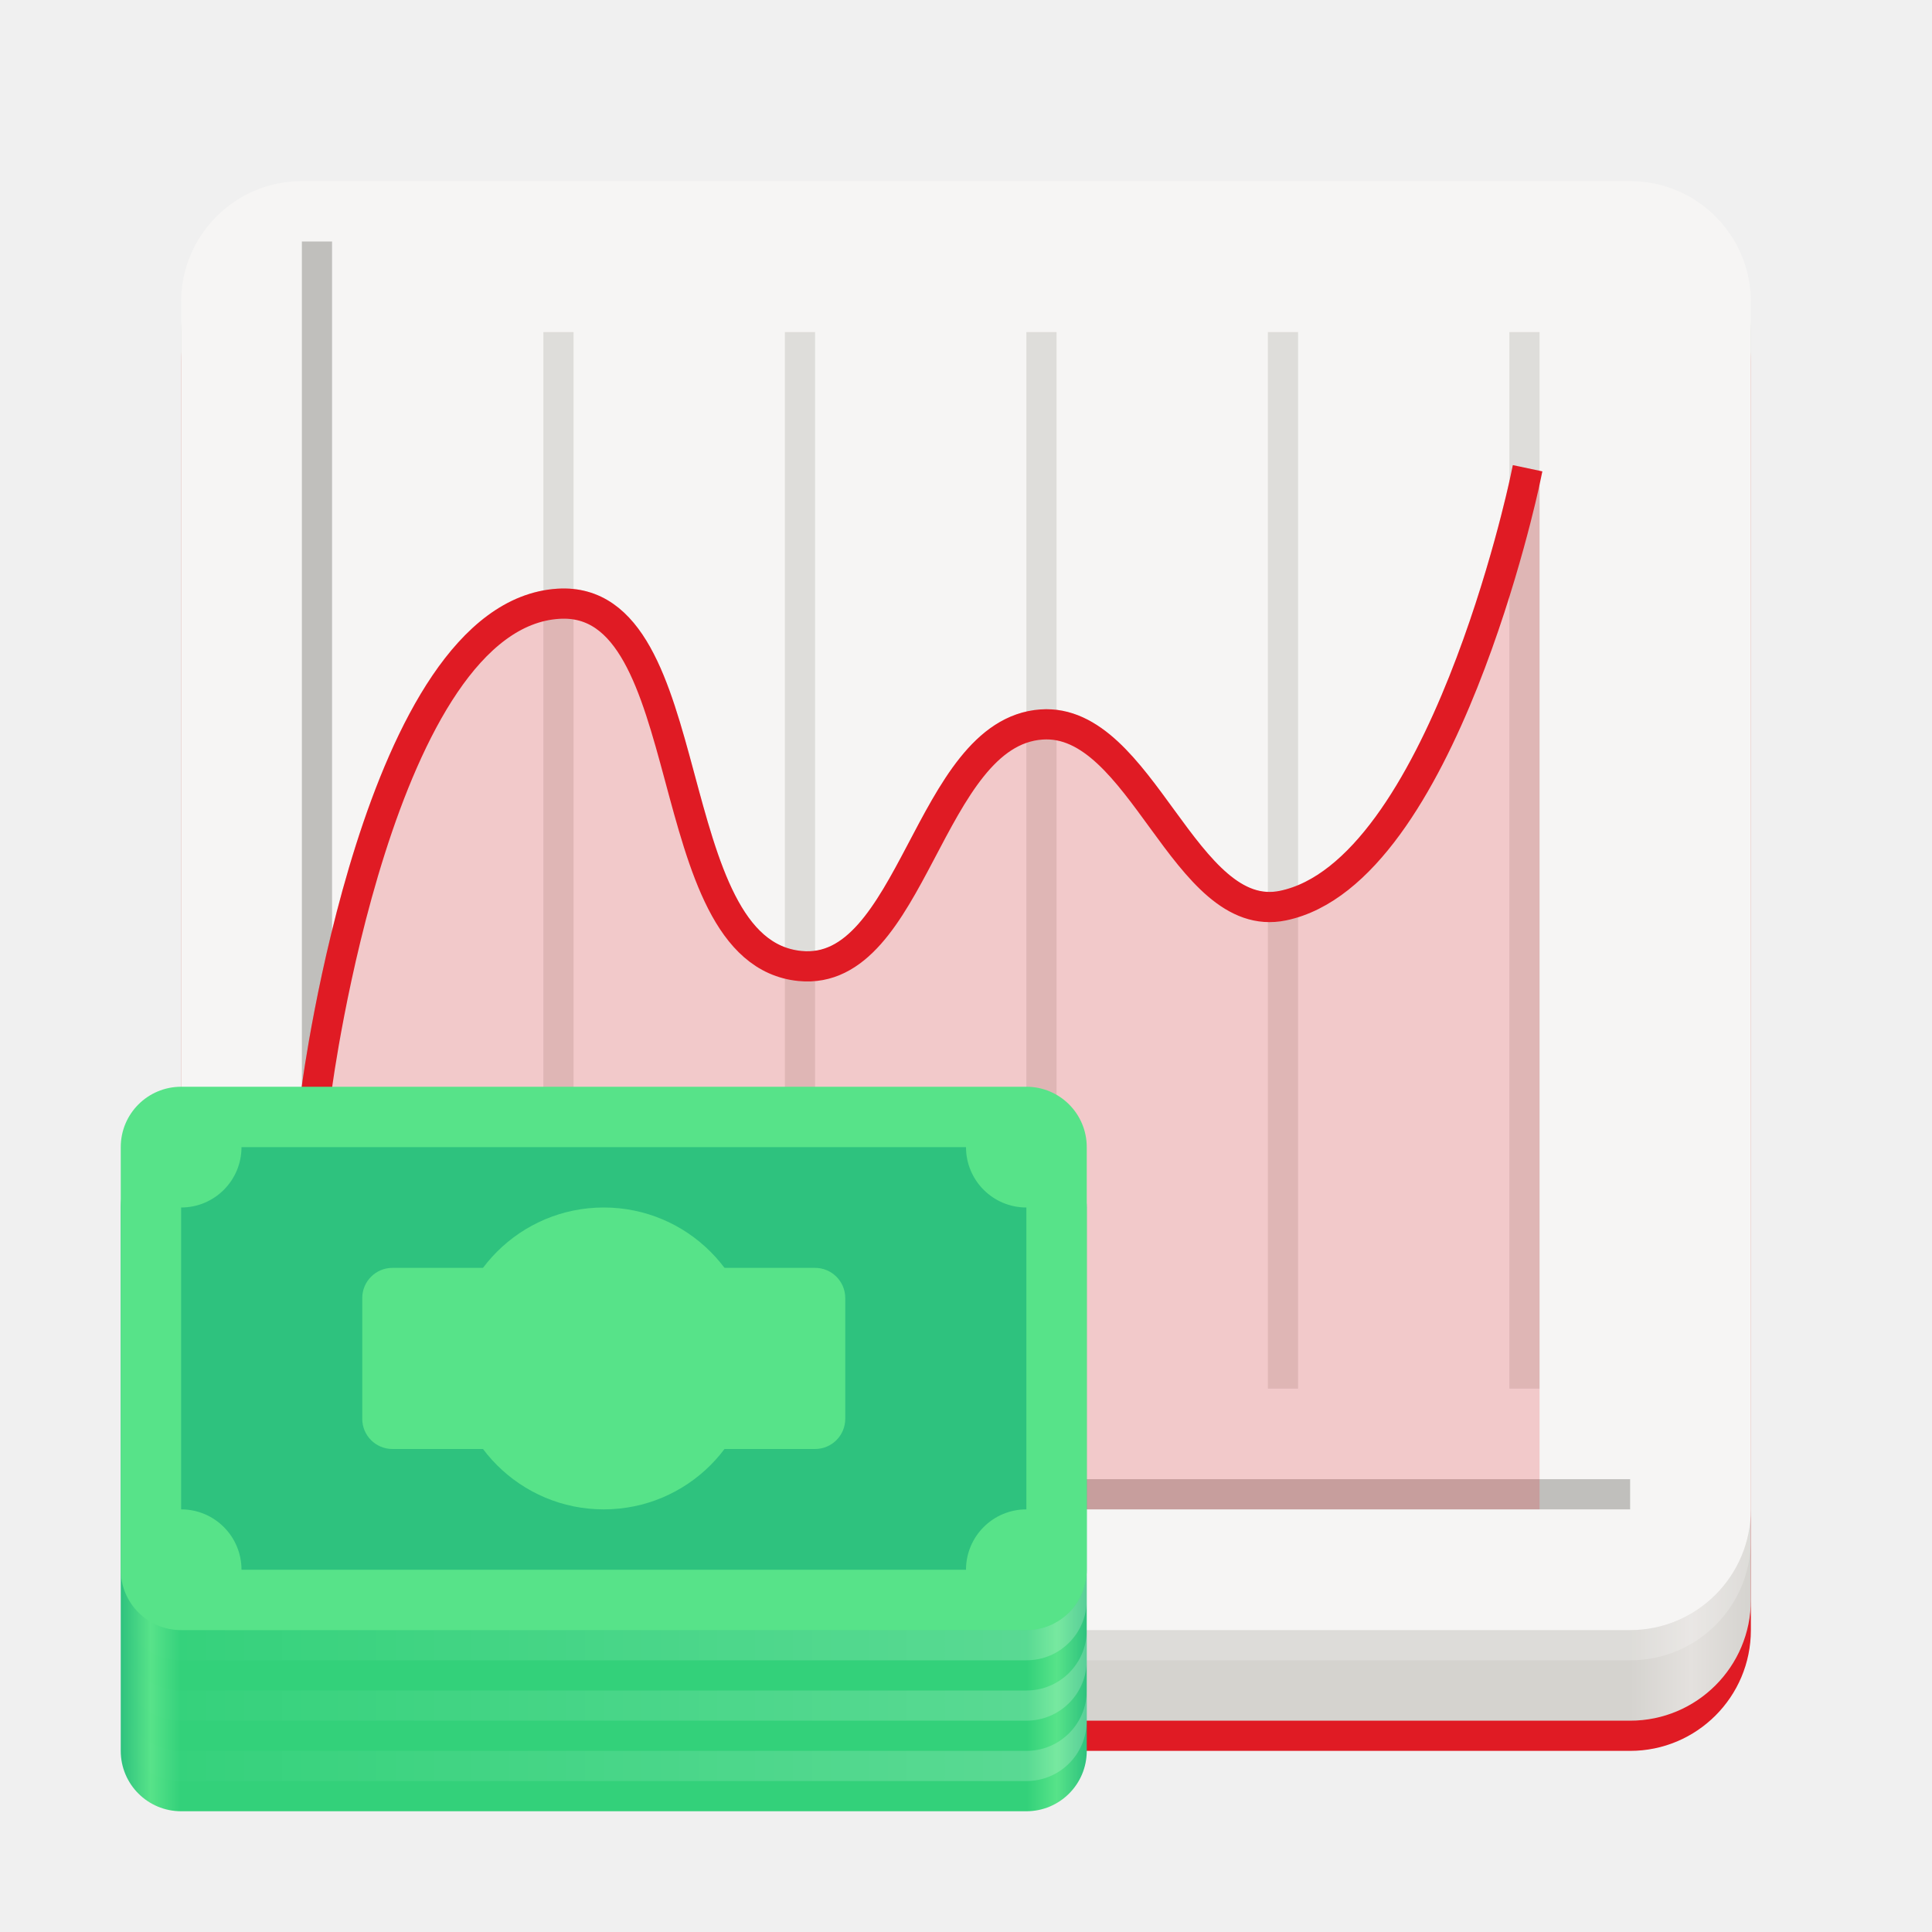
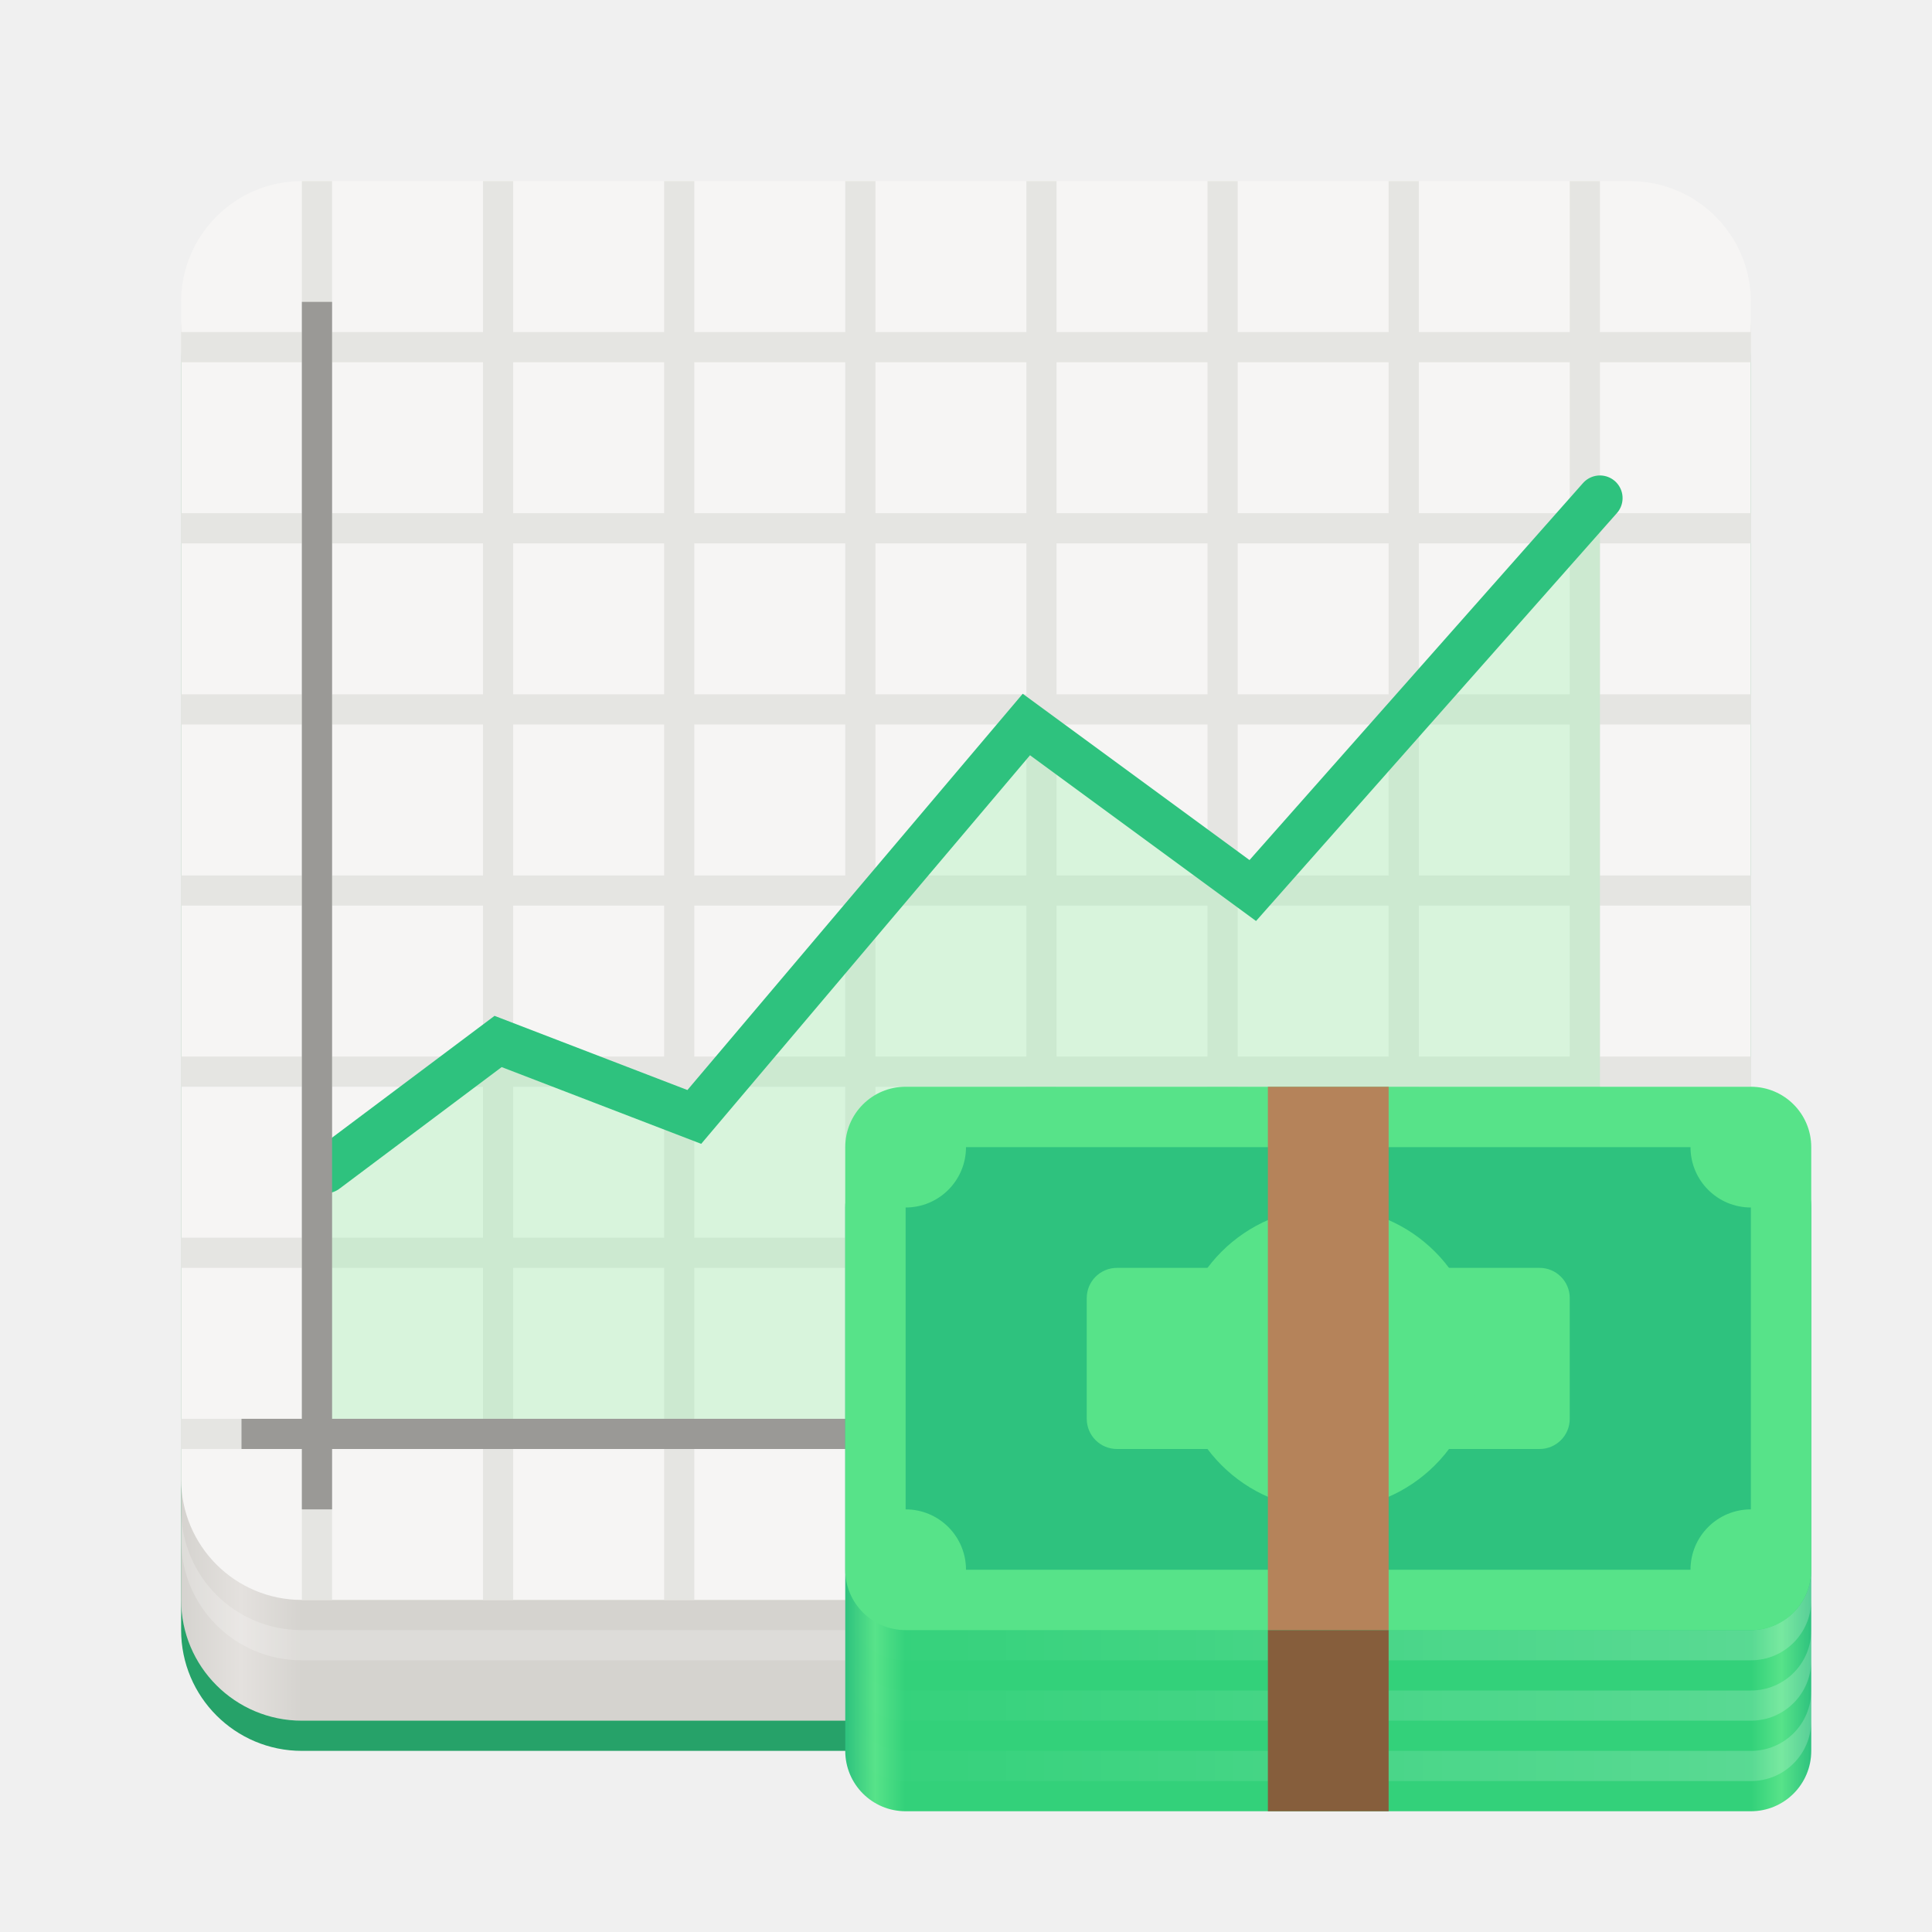
<svg xmlns="http://www.w3.org/2000/svg" height="128px" viewBox="0 0 128 128" width="128px">
  <linearGradient id="a" gradientUnits="userSpaceOnUse" x1="12" x2="116" y1="114" y2="114">
    <stop offset="0" stop-color="#d5d3cf" />
    <stop offset="0.038" stop-color="#e4e1de" />
    <stop offset="0.077" stop-color="#d5d3cf" />
    <stop offset="0.923" stop-color="#d5d3cf" />
    <stop offset="0.962" stop-color="#e4e1de" />
    <stop offset="1" stop-color="#d5d3cf" />
  </linearGradient>
  <filter id="b" height="100%" width="100%" x="0%" y="0%">
    <feColorMatrix in="SourceGraphic" type="matrix" values="0 0 0 0 1 0 0 0 0 1 0 0 0 0 1 0 0 0 1 0" />
  </filter>
  <mask id="c">
    <g filter="url(#b)">
      <rect fill-opacity="0.2" height="128" width="128" />
    </g>
  </mask>
  <clipPath id="d">
    <rect height="152" width="192" />
  </clipPath>
  <mask id="e">
    <g filter="url(#b)">
-       <rect fill-opacity="0.2" height="128" width="128" />
+       <rect fill-opacity="0.3" height="128" width="128" />
    </g>
  </mask>
  <clipPath id="f">
    <rect height="152" width="192" />
  </clipPath>
-   <linearGradient id="g" gradientUnits="userSpaceOnUse" x1="8" x2="72" y1="120" y2="120">
+   <linearGradient id="g" gradientUnits="userSpaceOnUse" x1="56" x2="120" y1="120" y2="120">
    <stop offset="0" stop-color="#2ec27e" />
    <stop offset="0.031" stop-color="#57e389" />
    <stop offset="0.062" stop-color="#33d17a" />
    <stop offset="0.938" stop-color="#33d17a" />
    <stop offset="0.969" stop-color="#57e389" />
    <stop offset="1" stop-color="#2ec27e" />
  </linearGradient>
-   <linearGradient id="h" gradientUnits="userSpaceOnUse" x1="8" x2="72" y1="111" y2="111">
+   <linearGradient id="h" gradientUnits="userSpaceOnUse" x1="56" x2="120" y1="111" y2="111">
    <stop offset="0" stop-color="#ffffff" stop-opacity="0" />
    <stop offset="1" stop-color="#ffffff" stop-opacity="0.2" />
  </linearGradient>
-   <path d="m 20 16 h 88 c 4.418 0 8 3.582 8 8 v 84 c 0 4.418 -3.582 8 -8 8 h -88 c -4.418 0 -8 -3.582 -8 -8 v -84 c 0 -4.418 3.582 -8 8 -8 z m 0 0" fill="#e01b24" />
+   <path d="m 20 16 h 88 c 4.418 0 8 3.582 8 8 v 84 c 0 4.418 -3.582 8 -8 8 h -88 c -4.418 0 -8 -3.582 -8 -8 v -84 c 0 -4.418 3.582 -8 8 -8 z m 0 0" fill="#26a269" />
  <path d="m 20 14 h 88 c 4.418 0 8 3.582 8 8 v 84 c 0 4.418 -3.582 8 -8 8 h -88 c -4.418 0 -8 -3.582 -8 -8 v -84 c 0 -4.418 3.582 -8 8 -8 z m 0 0" fill="url(#a)" />
-   <path d="m 20 12 h 88 c 4.418 0 8 3.582 8 8 v 80 c 0 4.418 -3.582 8 -8 8 h -88 c -4.418 0 -8 -3.582 -8 -8 v -80 c 0 -4.418 3.582 -8 8 -8 z m 0 0" fill="#f6f5f4" />
+   <path d="m 20 12 h 88 c 4.418 0 8 3.582 8 8 v 78 c 0 4.418 -3.582 8 -8 8 h -88 c -4.418 0 -8 -3.582 -8 -8 v -78 c 0 -4.418 3.582 -8 8 -8 z m 0 0" fill="#f6f5f4" />
+   <path d="m 116 94 v 2 h -104 v -2 z m 0 0" fill="#e5e5e2" />
+   <path d="m 116 22 v 2 h -104 v -2 z m 0 0" fill="#e5e5e2" />
+   <path d="m 116 34 v 2 h -104 v -2 z m 0 0" fill="#e5e5e2" />
+   <path d="m 116 70 v 2 h -104 v -2 z m 0 0" fill="#e5e5e2" />
+   <path d="m 116 82 v 2 h -104 v -2 z m 0 0" fill="#e5e5e2" />
+   <path d="m 116 46 v 2 h -104 v -2 z m 0 0" fill="#e5e5e2" />
+   <path d="m 116 58 v 2 h -104 v -2 z m 0 0" fill="#e5e5e2" />
  <g clip-path="url(#d)" mask="url(#c)" transform="matrix(1 0 0 1 -8 -16)">
    <path d="m 20 116 v 2 c 0 4.434 3.566 8 8 8 h 88 c 4.434 0 8 -3.566 8 -8 v -2 c 0 4.434 -3.566 8 -8 8 h -88 c -4.434 0 -8 -3.566 -8 -8 z m 0 0" fill="#ffffff" />
  </g>
-   <path d="m 22 16 v 88 h -2 v -88 z m 0 0" fill="#c0bfbc" />
-   <path d="m 16 98 h 92 v 2 h -92 z m 0 0" fill="#c0bfbc" />
-   <g fill="#deddda">
-     <path d="m 36 22 h 2 v 70 h -2 z m 0 0" />
-     <path d="m 52 22 h 2 v 70 h -2 z m 0 0" />
-     <path d="m 68 22 h 2 v 70 h -2 z m 0 0" />
-     <path d="m 84 22 h 2 v 70 h -2 z m 0 0" />
-     <path d="m 100 22 h 2 v 70 h -2 z m 0 0" />
+   <g fill="#e5e5e2">
+     <path d="m 20 12 h 2 v 94 h -2 z m 0 0" />
+     <path d="m 32 12 h 2 v 94 h -2 z m 0 0" />
+     <path d="m 44 12 h 2 v 94 h -2 z m 0 0" />
+     <path d="m 80 12 h 2 v 94 h -2 z m 0 0" />
+     <path d="m 104 12 h 2 v 94 h -2 z m 0 0" />
+     <path d="m 92 12 h 2 v 94 h -2 z m 0 0" />
+     <path d="m 56 12 h 2 v 94 h -2 z m 0 0" />
+     <path d="m 68 12 h 2 v 94 h -2 z m 0 0" />
  </g>
  <g clip-path="url(#f)" mask="url(#e)" transform="matrix(1 0 0 1 -8 -16)">
-     <path d="m 108.02 47.793 s -1.355 6.387 -4 13.02 c -1.324 3.316 -2.973 6.684 -4.887 9.301 c -1.914 2.621 -4.07 4.441 -6.336 4.906 c -1.285 0.27 -2.312 -0.168 -3.465 -1.152 c -1.156 -0.984 -2.305 -2.516 -3.477 -4.129 c -1.176 -1.609 -2.375 -3.293 -3.785 -4.605 c -1.414 -1.312 -3.129 -2.273 -5.141 -2.133 c -2.234 0.16 -3.969 1.504 -5.328 3.207 c -1.359 1.699 -2.434 3.797 -3.492 5.805 c -1.059 2.012 -2.105 3.926 -3.246 5.215 c -1.145 1.285 -2.246 1.93 -3.766 1.777 c -1.98 -0.195 -3.273 -1.504 -4.395 -3.691 c -1.121 -2.191 -1.922 -5.172 -2.727 -8.152 c -0.805 -2.98 -1.602 -5.961 -2.902 -8.285 c -0.648 -1.16 -1.434 -2.164 -2.453 -2.875 c -1.02 -0.711 -2.281 -1.086 -3.684 -1 c -3.406 0.215 -6.141 2.586 -8.289 5.75 c -2.145 3.168 -3.793 7.219 -5.066 11.227 c -2.543 8.012 -3.574 15.891 -3.574 15.891 l -0.008 0.07 v 28.062 h 82 v -68 z m 0 0" fill="#e01b24" />
+     <path d="m 29 94 l 12 -9 l 13 5 l 22 -26 l 15 11 l 23 -26 v 61 h -85 z m 0 0" fill="#8ff0a4" />
  </g>
-   <path d="m 101 32 s -5.473 25.82 -16 28 c -6.527 1.352 -9.352 -12.473 -16 -12 c -7.523 0.535 -8.496 16.742 -16 16 c -9.566 -0.949 -6.402 -24.598 -16 -24 c -11.902 0.742 -16 32 -16 32" fill="none" stroke="#e01b24" stroke-linecap="square" stroke-width="2" />
-   <path d="m 12 76 h 56 c 2.211 0 4 1.789 4 4 v 36 c 0 2.211 -1.789 4 -4 4 h -56 c -2.211 0 -4 -1.789 -4 -4 v -36 c 0 -2.211 1.789 -4 4 -4 z m 0 0" fill="url(#g)" />
-   <path d="m 12 72 h 56 c 2.211 0 4 1.789 4 4 v 28 c 0 2.211 -1.789 4 -4 4 h -56 c -2.211 0 -4 -1.789 -4 -4 v -28 c 0 -2.211 1.789 -4 4 -4 z m 0 0" fill="#57e389" />
-   <path d="m 16 76 c 0 2.211 -1.789 4 -4 4 v 20 c 2.211 0 4 1.789 4 4 h 48 c 0 -2.211 1.789 -4 4 -4 v -20 c -2.211 0 -4 -1.789 -4 -4 z m 0 0" fill="#2ec27e" />
-   <path d="m 26 84 h 28 c 1.105 0 2 0.895 2 2 v 8 c 0 1.105 -0.895 2 -2 2 h -28 c -1.105 0 -2 -0.895 -2 -2 v -8 c 0 -1.105 0.895 -2 2 -2 z m 0 0" fill="#57e389" />
-   <path d="m 50 90 c 0 5.523 -4.477 10 -10 10 s -10 -4.477 -10 -10 s 4.477 -10 10 -10 s 10 4.477 10 10 z m 0 0" fill="#57e389" />
-   <path d="m 8 104 v 2 c 0 2.215 1.785 4 4 4 h 56 c 2.215 0 4 -1.785 4 -4 v -2 c 0 2.215 -1.785 4 -4 4 h -56 c -2.215 0 -4 -1.785 -4 -4 z m 0 0" fill="url(#h)" />
-   <path d="m 8 108 v 2 c 0 2.215 1.785 4 4 4 h 56 c 2.215 0 4 -1.785 4 -4 v -2 c 0 2.215 -1.785 4 -4 4 h -56 c -2.215 0 -4 -1.785 -4 -4 z m 0 0" fill="url(#h)" />
-   <path d="m 8 112 v 2 c 0 2.215 1.785 4 4 4 h 56 c 2.215 0 4 -1.785 4 -4 v -2 c 0 2.215 -1.785 4 -4 4 h -56 c -2.215 0 -4 -1.785 -4 -4 z m 0 0" fill="url(#h)" />
+   <path d="m 21.59 77.555 l 11.41 -8.555 l 13 5 l 22 -26 l 15 11 l 23 -26" fill="none" stroke="#2ec27e" stroke-linecap="round" stroke-width="3" />
+   <path d="m 22 20 v 80 h -2 v -80 z m 0 0" fill="#9a9996" />
+   <path d="m 16 94 h 92 v 2 h -92 z m 0 0" fill="#9a9996" />
+   <path d="m 60 76 h 56 c 2.211 0 4 1.789 4 4 v 36 c 0 2.211 -1.789 4 -4 4 h -56 c -2.211 0 -4 -1.789 -4 -4 v -36 c 0 -2.211 1.789 -4 4 -4 z m 0 0" fill="url(#g)" />
+   <path d="m 56 104 v 2 c 0 2.215 1.785 4 4 4 h 56 c 2.215 0 4 -1.785 4 -4 v -2 c 0 2.215 -1.785 4 -4 4 h -56 c -2.215 0 -4 -1.785 -4 -4 z m 0 0" fill="url(#h)" />
+   <path d="m 56 108 v 2 c 0 2.215 1.785 4 4 4 h 56 c 2.215 0 4 -1.785 4 -4 v -2 c 0 2.215 -1.785 4 -4 4 h -56 c -2.215 0 -4 -1.785 -4 -4 z m 0 0" fill="url(#h)" />
+   <path d="m 56 112 v 2 c 0 2.215 1.785 4 4 4 h 56 c 2.215 0 4 -1.785 4 -4 v -2 c 0 2.215 -1.785 4 -4 4 h -56 c -2.215 0 -4 -1.785 -4 -4 z m 0 0" fill="url(#h)" />
+   <path d="m 60 72 h 56 c 2.211 0 4 1.789 4 4 v 28 c 0 2.211 -1.789 4 -4 4 h -56 c -2.211 0 -4 -1.789 -4 -4 v -28 c 0 -2.211 1.789 -4 4 -4 z m 0 0" fill="#57e389" />
+   <path d="m 64 76 c 0 2.211 -1.789 4 -4 4 v 20 c 2.211 0 4 1.789 4 4 h 48 c 0 -2.211 1.789 -4 4 -4 v -20 c -2.211 0 -4 -1.789 -4 -4 z m 0 0" fill="#2ec27e" />
+   <path d="m 74 84 h 28 c 1.105 0 2 0.895 2 2 v 8 c 0 1.105 -0.895 2 -2 2 h -28 c -1.105 0 -2 -0.895 -2 -2 v -8 c 0 -1.105 0.895 -2 2 -2 z m 0 0" fill="#57e389" />
+   <path d="m 98 90 c 0 5.523 -4.477 10 -10 10 s -10 -4.477 -10 -10 s 4.477 -10 10 -10 s 10 4.477 10 10 z m 0 0" fill="#57e389" />
+   <path d="m 84 72 h 8 v 36 h -8 z m 0 0" fill="#b5835a" />
+   <path d="m 84 108 h 8 v 12 h -8 z m 0 0" fill="#865e3c" />
</svg>
